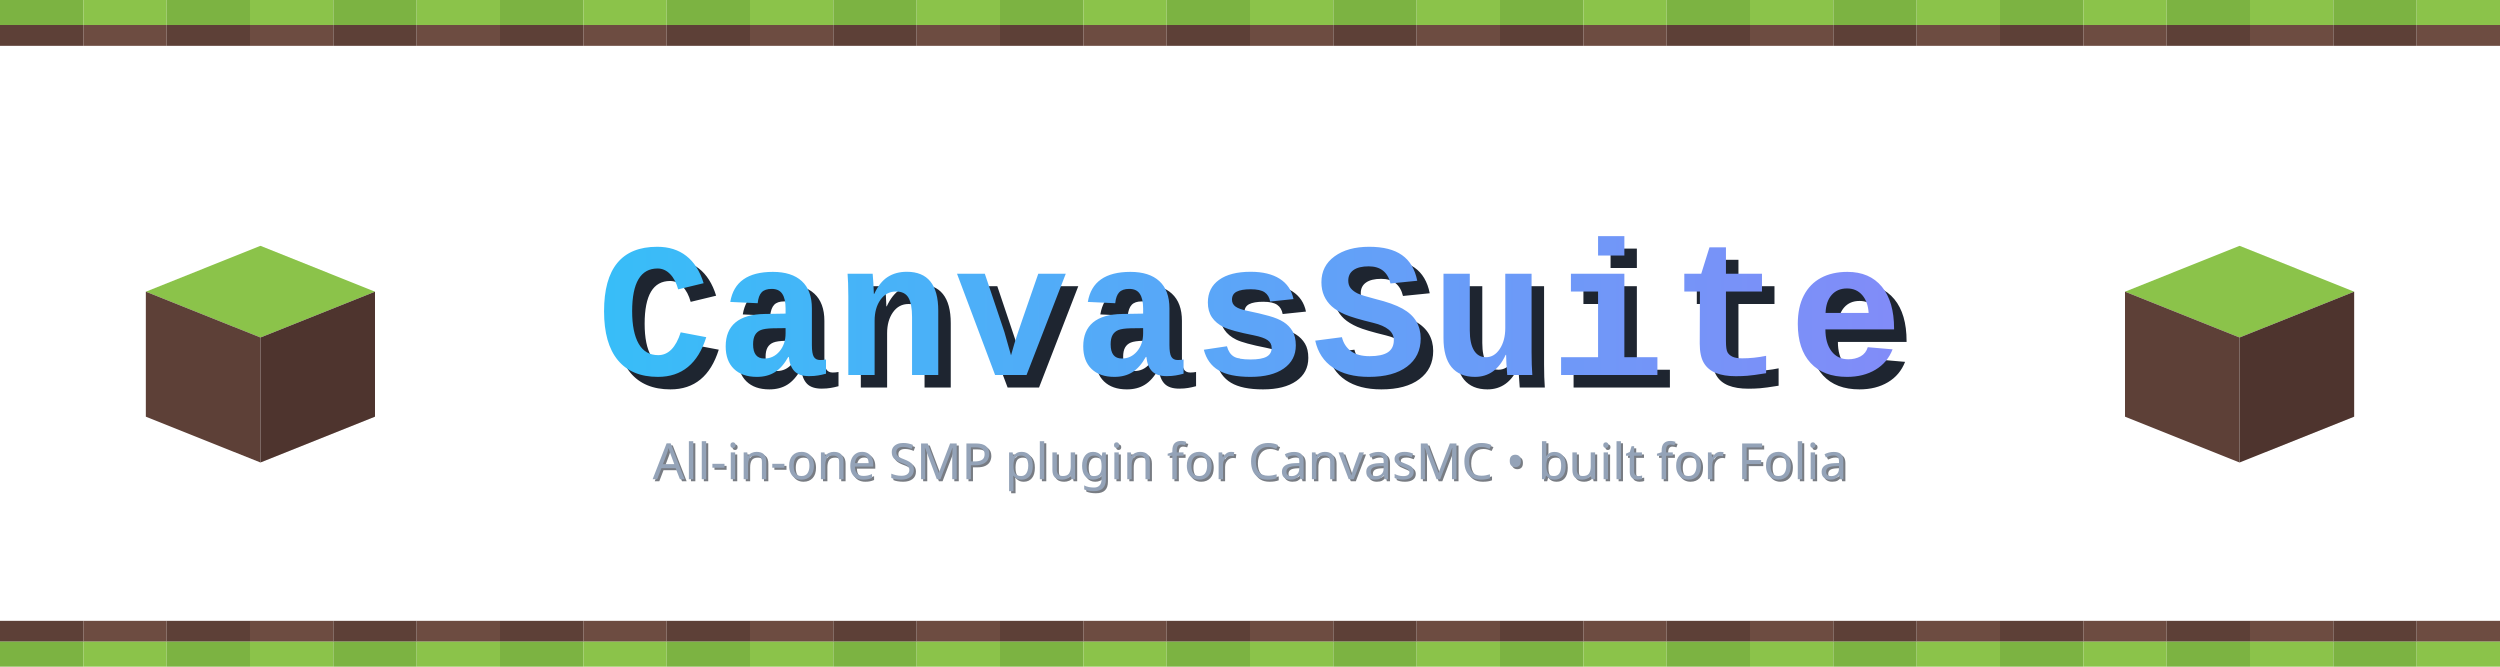
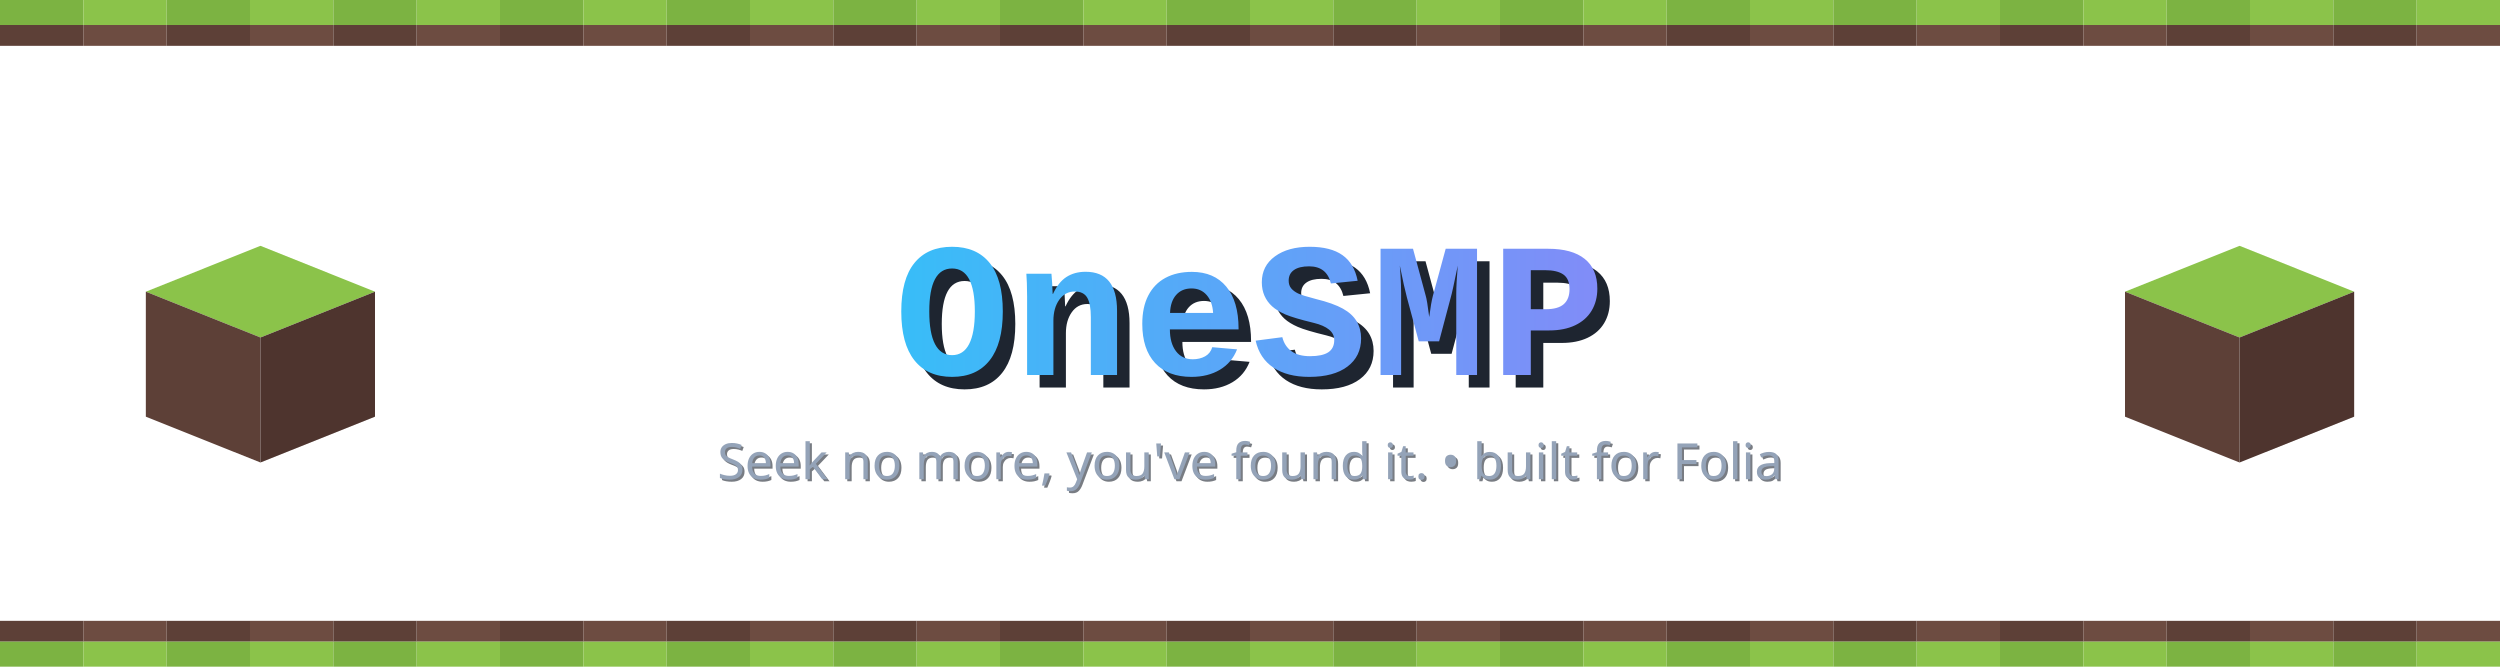
- <svg xmlns="http://www.w3.org/2000/svg" viewBox="0 0 1200 320" role="img" aria-label="CanvasSuite banner">
+ <svg xmlns="http://www.w3.org/2000/svg" viewBox="0 0 1200 320" role="img" aria-label="OneSMP banner">
  <defs>
    <linearGradient id="titleGradient" x1="0%" y1="0%" x2="100%" y2="0%">
      <stop offset="0%" stop-color="#38bdf8" />
      <stop offset="100%" stop-color="#818cf8" />
    </linearGradient>
  </defs>
  <rect x="0" y="0" width="40" height="12" fill="#7cb342" />
  <rect x="40" y="0" width="40" height="12" fill="#8bc34a" />
  <rect x="80" y="0" width="40" height="12" fill="#7cb342" />
  <rect x="120" y="0" width="40" height="12" fill="#8bc34a" />
  <rect x="160" y="0" width="40" height="12" fill="#7cb342" />
  <rect x="200" y="0" width="40" height="12" fill="#8bc34a" />
  <rect x="240" y="0" width="40" height="12" fill="#7cb342" />
  <rect x="280" y="0" width="40" height="12" fill="#8bc34a" />
  <rect x="320" y="0" width="40" height="12" fill="#7cb342" />
  <rect x="360" y="0" width="40" height="12" fill="#8bc34a" />
  <rect x="400" y="0" width="40" height="12" fill="#7cb342" />
  <rect x="440" y="0" width="40" height="12" fill="#8bc34a" />
  <rect x="480" y="0" width="40" height="12" fill="#7cb342" />
  <rect x="520" y="0" width="40" height="12" fill="#8bc34a" />
  <rect x="560" y="0" width="40" height="12" fill="#7cb342" />
  <rect x="600" y="0" width="40" height="12" fill="#8bc34a" />
  <rect x="640" y="0" width="40" height="12" fill="#7cb342" />
  <rect x="680" y="0" width="40" height="12" fill="#8bc34a" />
  <rect x="720" y="0" width="40" height="12" fill="#7cb342" />
  <rect x="760" y="0" width="40" height="12" fill="#8bc34a" />
  <rect x="800" y="0" width="40" height="12" fill="#7cb342" />
  <rect x="840" y="0" width="40" height="12" fill="#8bc34a" />
  <rect x="880" y="0" width="40" height="12" fill="#7cb342" />
  <rect x="920" y="0" width="40" height="12" fill="#8bc34a" />
  <rect x="960" y="0" width="40" height="12" fill="#7cb342" />
  <rect x="1000" y="0" width="40" height="12" fill="#8bc34a" />
  <rect x="1040" y="0" width="40" height="12" fill="#7cb342" />
  <rect x="1080" y="0" width="40" height="12" fill="#8bc34a" />
  <rect x="1120" y="0" width="40" height="12" fill="#7cb342" />
  <rect x="1160" y="0" width="40" height="12" fill="#8bc34a" />
  <rect x="0" y="12" width="40" height="10" fill="#5d4037" />
  <rect x="40" y="12" width="40" height="10" fill="#6d4c41" />
  <rect x="80" y="12" width="40" height="10" fill="#5d4037" />
  <rect x="120" y="12" width="40" height="10" fill="#6d4c41" />
  <rect x="160" y="12" width="40" height="10" fill="#5d4037" />
  <rect x="200" y="12" width="40" height="10" fill="#6d4c41" />
  <rect x="240" y="12" width="40" height="10" fill="#5d4037" />
  <rect x="280" y="12" width="40" height="10" fill="#6d4c41" />
  <rect x="320" y="12" width="40" height="10" fill="#5d4037" />
  <rect x="360" y="12" width="40" height="10" fill="#6d4c41" />
  <rect x="400" y="12" width="40" height="10" fill="#5d4037" />
  <rect x="440" y="12" width="40" height="10" fill="#6d4c41" />
  <rect x="480" y="12" width="40" height="10" fill="#5d4037" />
  <rect x="520" y="12" width="40" height="10" fill="#6d4c41" />
  <rect x="560" y="12" width="40" height="10" fill="#5d4037" />
  <rect x="600" y="12" width="40" height="10" fill="#6d4c41" />
  <rect x="640" y="12" width="40" height="10" fill="#5d4037" />
  <rect x="680" y="12" width="40" height="10" fill="#6d4c41" />
  <rect x="720" y="12" width="40" height="10" fill="#5d4037" />
  <rect x="760" y="12" width="40" height="10" fill="#6d4c41" />
  <rect x="800" y="12" width="40" height="10" fill="#5d4037" />
  <rect x="840" y="12" width="40" height="10" fill="#6d4c41" />
  <rect x="880" y="12" width="40" height="10" fill="#5d4037" />
  <rect x="920" y="12" width="40" height="10" fill="#6d4c41" />
  <rect x="960" y="12" width="40" height="10" fill="#5d4037" />
  <rect x="1000" y="12" width="40" height="10" fill="#6d4c41" />
  <rect x="1040" y="12" width="40" height="10" fill="#5d4037" />
  <rect x="1080" y="12" width="40" height="10" fill="#6d4c41" />
  <rect x="1120" y="12" width="40" height="10" fill="#5d4037" />
  <rect x="1160" y="12" width="40" height="10" fill="#6d4c41" />
  <g transform="translate(70,118)">
    <polygon points="0,22 55,0 110,22 55,44" fill="#8bc34a" />
    <polygon points="0,22 55,44 55,104 0,82" fill="#5d4037" />
    <polygon points="110,22 55,44 55,104 110,82" fill="#4e342e" />
  </g>
  <g transform="translate(1020,118)">
    <polygon points="0,22 55,0 110,22 55,44" fill="#8bc34a" />
    <polygon points="0,22 55,44 55,104 0,82" fill="#5d4037" />
    <polygon points="110,22 55,44 55,104 110,82" fill="#4e342e" />
  </g>
-   <text x="606" y="186" font-family="'Courier New', 'Lucida Console', monospace" font-size="92" font-weight="700" text-anchor="middle" fill="#1e2530" letter-spacing="2">CanvasSuite</text>
-   <text x="600" y="180" font-family="'Courier New', 'Lucida Console', monospace" font-size="92" font-weight="700" text-anchor="middle" fill="url(#titleGradient)" letter-spacing="2">CanvasSuite</text>
-   <text x="601" y="231" font-family="'Segoe UI', Verdana, sans-serif" font-size="24" text-anchor="middle" fill="#1e2530" opacity="0.6">All-in-one SMP plugin for CanvasMC • built for Folia</text>
-   <text x="600" y="230" font-family="'Segoe UI', Verdana, sans-serif" font-size="24" text-anchor="middle" fill="#94a3b8">All-in-one SMP plugin for CanvasMC • built for Folia</text>
+   <text x="606" y="186" font-family="'Courier New', 'Lucida Console', monospace" font-size="92" font-weight="700" text-anchor="middle" fill="#1e2530" letter-spacing="2">OneSMP</text>
+   <text x="600" y="180" font-family="'Courier New', 'Lucida Console', monospace" font-size="92" font-weight="700" text-anchor="middle" fill="url(#titleGradient)" letter-spacing="2">OneSMP</text>
+   <text x="601" y="231" font-family="'Segoe UI', Verdana, sans-serif" font-size="24" text-anchor="middle" fill="#1e2530" opacity="0.6">Seek no more, you've found it. • built for Folia</text>
+   <text x="600" y="230" font-family="'Segoe UI', Verdana, sans-serif" font-size="24" text-anchor="middle" fill="#94a3b8">Seek no more, you've found it. • built for Folia</text>
  <rect x="0" y="298" width="40" height="10" fill="#5d4037" />
  <rect x="40" y="298" width="40" height="10" fill="#6d4c41" />
  <rect x="80" y="298" width="40" height="10" fill="#5d4037" />
  <rect x="120" y="298" width="40" height="10" fill="#6d4c41" />
  <rect x="160" y="298" width="40" height="10" fill="#5d4037" />
  <rect x="200" y="298" width="40" height="10" fill="#6d4c41" />
  <rect x="240" y="298" width="40" height="10" fill="#5d4037" />
  <rect x="280" y="298" width="40" height="10" fill="#6d4c41" />
  <rect x="320" y="298" width="40" height="10" fill="#5d4037" />
  <rect x="360" y="298" width="40" height="10" fill="#6d4c41" />
  <rect x="400" y="298" width="40" height="10" fill="#5d4037" />
  <rect x="440" y="298" width="40" height="10" fill="#6d4c41" />
  <rect x="480" y="298" width="40" height="10" fill="#5d4037" />
  <rect x="520" y="298" width="40" height="10" fill="#6d4c41" />
  <rect x="560" y="298" width="40" height="10" fill="#5d4037" />
  <rect x="600" y="298" width="40" height="10" fill="#6d4c41" />
  <rect x="640" y="298" width="40" height="10" fill="#5d4037" />
  <rect x="680" y="298" width="40" height="10" fill="#6d4c41" />
  <rect x="720" y="298" width="40" height="10" fill="#5d4037" />
  <rect x="760" y="298" width="40" height="10" fill="#6d4c41" />
  <rect x="800" y="298" width="40" height="10" fill="#5d4037" />
  <rect x="840" y="298" width="40" height="10" fill="#6d4c41" />
  <rect x="880" y="298" width="40" height="10" fill="#5d4037" />
  <rect x="920" y="298" width="40" height="10" fill="#6d4c41" />
  <rect x="960" y="298" width="40" height="10" fill="#5d4037" />
  <rect x="1000" y="298" width="40" height="10" fill="#6d4c41" />
  <rect x="1040" y="298" width="40" height="10" fill="#5d4037" />
  <rect x="1080" y="298" width="40" height="10" fill="#6d4c41" />
  <rect x="1120" y="298" width="40" height="10" fill="#5d4037" />
  <rect x="1160" y="298" width="40" height="10" fill="#6d4c41" />
  <rect x="0" y="308" width="40" height="12" fill="#7cb342" />
  <rect x="40" y="308" width="40" height="12" fill="#8bc34a" />
  <rect x="80" y="308" width="40" height="12" fill="#7cb342" />
  <rect x="120" y="308" width="40" height="12" fill="#8bc34a" />
  <rect x="160" y="308" width="40" height="12" fill="#7cb342" />
  <rect x="200" y="308" width="40" height="12" fill="#8bc34a" />
  <rect x="240" y="308" width="40" height="12" fill="#7cb342" />
  <rect x="280" y="308" width="40" height="12" fill="#8bc34a" />
  <rect x="320" y="308" width="40" height="12" fill="#7cb342" />
  <rect x="360" y="308" width="40" height="12" fill="#8bc34a" />
  <rect x="400" y="308" width="40" height="12" fill="#7cb342" />
  <rect x="440" y="308" width="40" height="12" fill="#8bc34a" />
  <rect x="480" y="308" width="40" height="12" fill="#7cb342" />
  <rect x="520" y="308" width="40" height="12" fill="#8bc34a" />
  <rect x="560" y="308" width="40" height="12" fill="#7cb342" />
  <rect x="600" y="308" width="40" height="12" fill="#8bc34a" />
  <rect x="640" y="308" width="40" height="12" fill="#7cb342" />
  <rect x="680" y="308" width="40" height="12" fill="#8bc34a" />
  <rect x="720" y="308" width="40" height="12" fill="#7cb342" />
  <rect x="760" y="308" width="40" height="12" fill="#8bc34a" />
  <rect x="800" y="308" width="40" height="12" fill="#7cb342" />
  <rect x="840" y="308" width="40" height="12" fill="#8bc34a" />
  <rect x="880" y="308" width="40" height="12" fill="#7cb342" />
  <rect x="920" y="308" width="40" height="12" fill="#8bc34a" />
  <rect x="960" y="308" width="40" height="12" fill="#7cb342" />
  <rect x="1000" y="308" width="40" height="12" fill="#8bc34a" />
  <rect x="1040" y="308" width="40" height="12" fill="#7cb342" />
  <rect x="1080" y="308" width="40" height="12" fill="#8bc34a" />
  <rect x="1120" y="308" width="40" height="12" fill="#7cb342" />
  <rect x="1160" y="308" width="40" height="12" fill="#8bc34a" />
</svg>
